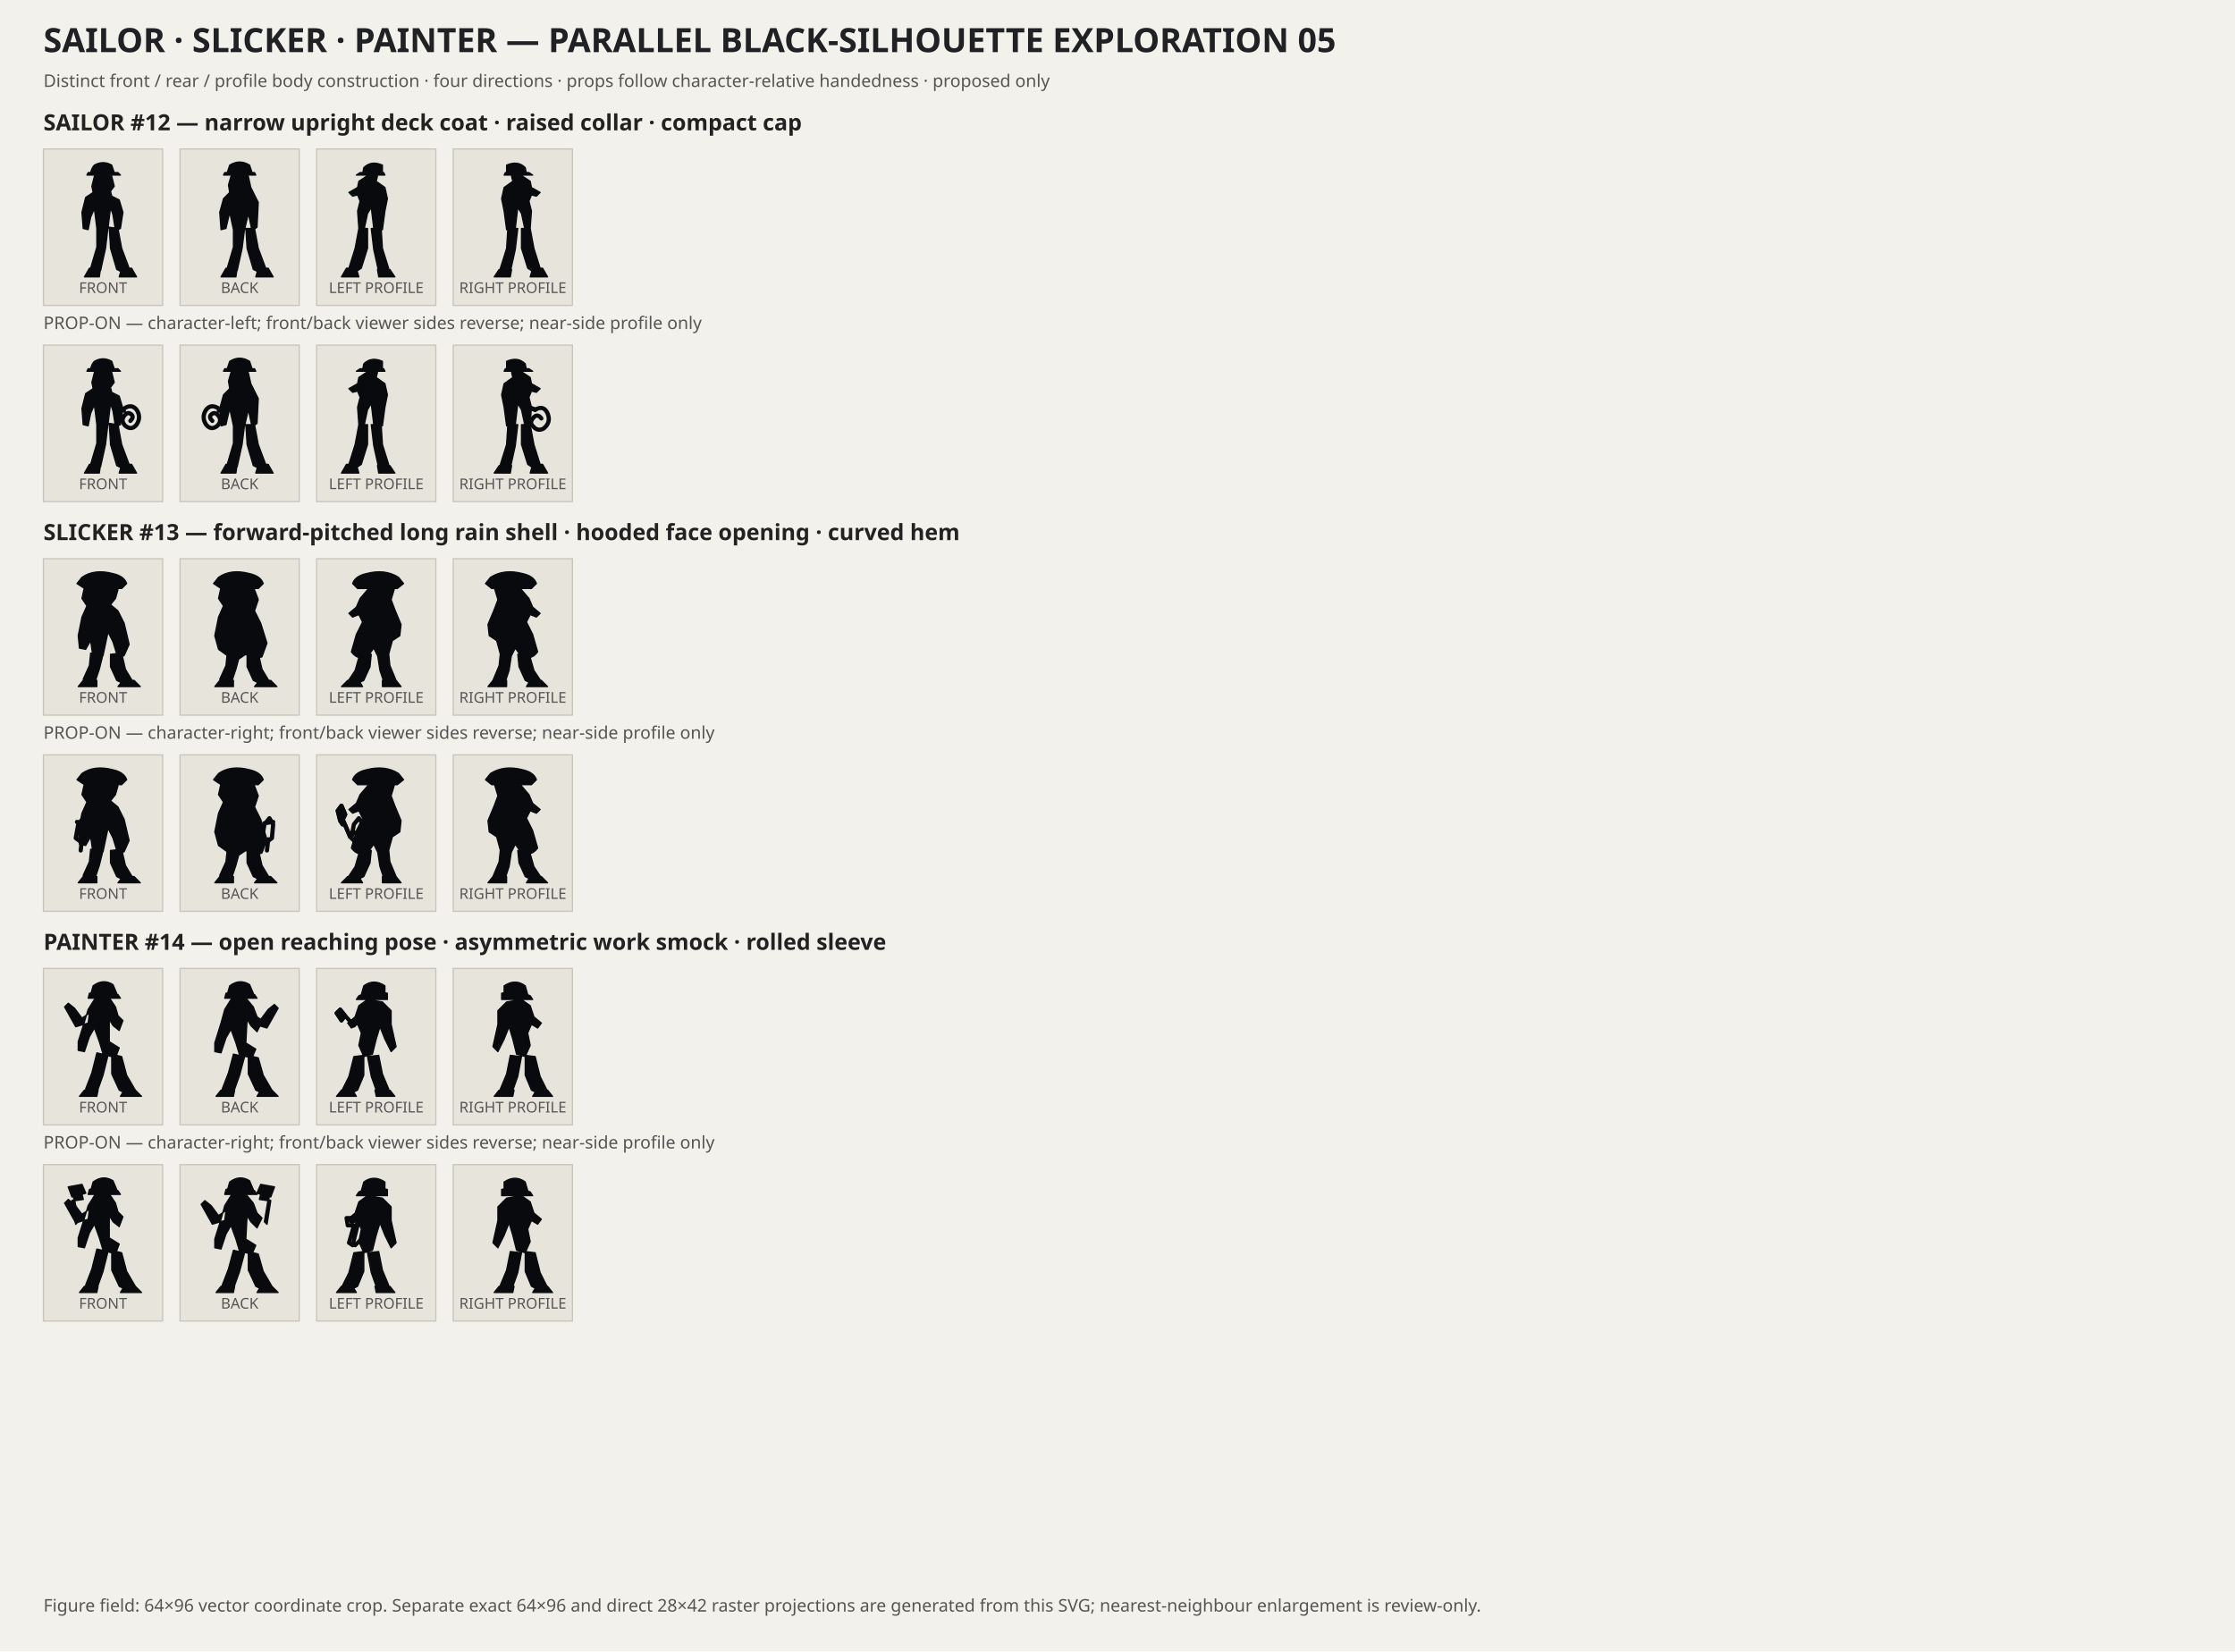
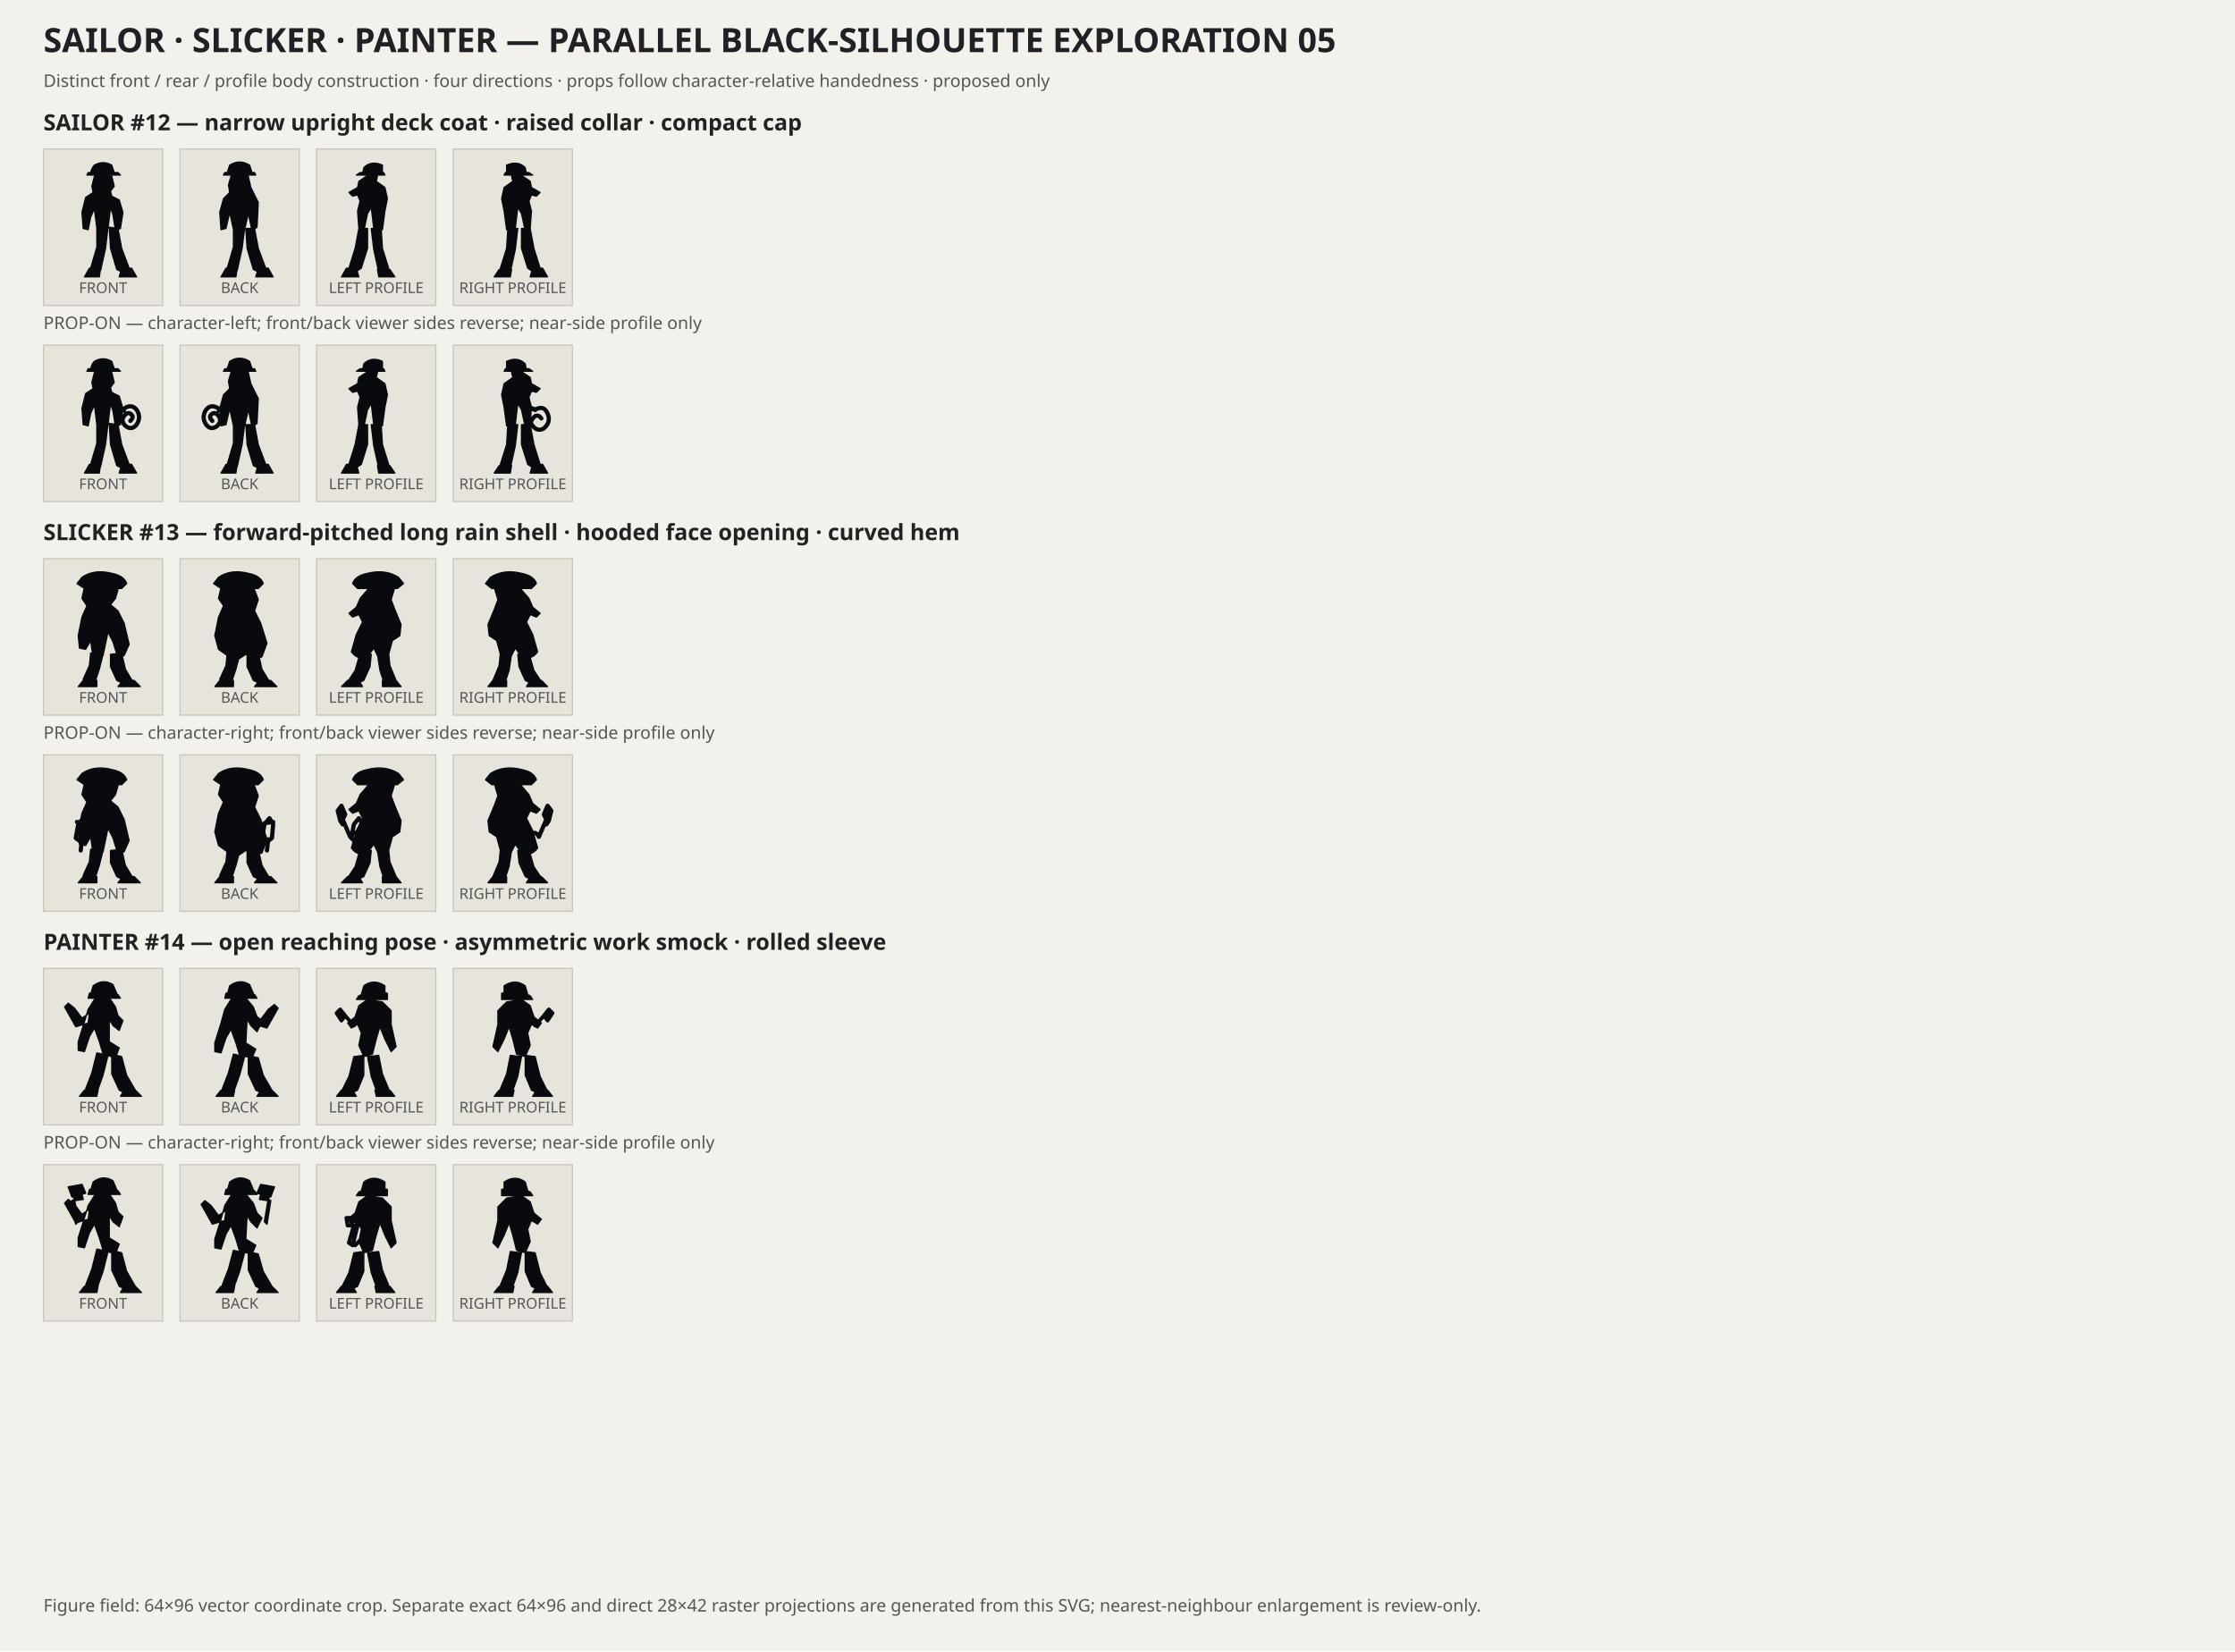
<svg xmlns="http://www.w3.org/2000/svg" width="1800" height="1330" viewBox="0 0 1800 1330">
  <rect width="1800" height="1330" fill="#f3f1eb" />
  <style>.head{font:700 27px sans-serif;fill:#202124}.sub{font:14px sans-serif;fill:#555}.name{font:700 18px sans-serif;fill:#222}.lab{font:12px sans-serif;fill:#555}.panel{fill:#e7e4dc;stroke:#c9c5bb}.sil{fill:#080a0e;stroke:#080a0e;stroke-linejoin:round;stroke-linecap:round}</style>
  <text x="35" y="42" class="head">SAILOR · SLICKER · PAINTER — PARALLEL BLACK-SILHOUETTE EXPLORATION 05</text>
  <text x="35" y="70" class="sub">Distinct front / rear / profile body construction · four directions · props follow character-relative handedness · proposed only</text>
  <text x="35" y="105" class="name">SAILOR #12 — narrow upright deck coat · raised collar · compact cap</text>
  <g transform="translate(35 120)">
    <rect width="96" height="126" class="panel" />
    <g transform="translate(16 8)">
      <g transform="" class="sil">
        <path d="M25 5 Q32 1 39 5 L41 11 L22 11 Q23 7 25 5Z M20 11 L44 11 L46 13 L19 13Z M25 14 Q32 11 39 14 L41 22 L38 26 L39 30 L45 33 L48 43 L46 56 L42 58 L40 45 L38 39 L36 56 L27 56 L25 40 L22 47 L20 57 L16 56 L15 43 L18 31 L24 27 L23 22Z M27 55 L36 55 L34 72 L30 90 L24 92 L22 88 L27 71Z M37 55 L44 56 L47 72 L53 88 L49 92 L43 89 L38 72Z M21 88 L30 88 L29 95 L17 95Z M47 88 L55 88 L59 95 L45 95Z" />
      </g>
    </g>
    <text x="48" y="116" text-anchor="middle" class="lab">FRONT</text>
  </g>
  <g transform="translate(145 120)">
    <rect width="96" height="126" class="panel" />
    <g transform="translate(16 8)">
      <g transform="" class="sil">
        <path d="M24 5 Q32 0 40 5 L42 11 L22 11Z M20 11 L44 11 L45 13 L19 13Z M25 14 Q32 11 39 14 L41 23 L44 29 L47 35 L46 55 L42 58 L39 44 L36 57 L27 57 L24 43 L21 56 L17 57 L16 43 L19 32 L24 27 L23 21Z M27 56 L36 56 L34 72 L30 90 L24 92 L22 88 L27 71Z M37 56 L44 56 L47 72 L53 88 L49 92 L43 89 L38 72Z M21 88 L30 88 L29 95 L17 95Z M47 88 L55 88 L59 95 L45 95Z" />
      </g>
    </g>
    <text x="48" y="116" text-anchor="middle" class="lab">BACK</text>
  </g>
  <g transform="translate(255 120)">
    <rect width="96" height="126" class="panel" />
    <g transform="translate(16 8)">
      <g transform="translate(64 0) scale(-1 1)" class="sil">
        <path d="M27 5 Q36 1 42 7 L43 12 L27 12Z M26 11 L45 11 L48 13 L25 13Z M40 14 L46 18 L47 23 L54 27 L51 30 L47 29 L45 34 L47 42 L46 56 L42 58 L39 44 L36 39 L34 56 L27 57 L25 42 L23 32 L25 23 L32 18 L31 14Z M28 56 L36 56 L34 73 L30 91 L24 93 L22 88 L27 72Z M39 56 L46 56 L49 72 L54 88 L50 92 L44 88 L39 72Z M21 89 L31 89 L30 95 L17 95Z M48 88 L56 88 L60 95 L46 95Z" />
      </g>
    </g>
    <text x="48" y="116" text-anchor="middle" class="lab">LEFT PROFILE</text>
  </g>
  <g transform="translate(365 120)">
    <rect width="96" height="126" class="panel" />
    <g transform="translate(16 8)">
      <g transform="" class="sil">
        <path d="M27 5 Q36 1 42 7 L43 12 L27 12Z M26 11 L45 11 L48 13 L25 13Z M40 14 L46 18 L47 23 L54 27 L51 30 L47 29 L45 34 L47 42 L46 56 L42 58 L39 44 L36 39 L34 56 L27 57 L25 42 L23 32 L25 23 L32 18 L31 14Z M28 56 L36 56 L34 73 L30 91 L24 93 L22 88 L27 72Z M39 56 L46 56 L49 72 L54 88 L50 92 L44 88 L39 72Z M21 89 L31 89 L30 95 L17 95Z M48 88 L56 88 L60 95 L46 95Z" />
      </g>
    </g>
    <text x="48" y="116" text-anchor="middle" class="lab">RIGHT PROFILE</text>
  </g>
  <text x="35" y="265" class="sub">PROP-ON — character-left; front/back viewer sides reverse; near-side profile only</text>
  <g transform="translate(35 278)">
    <rect width="96" height="126" class="panel" />
    <g transform="translate(16 8)">
      <g transform="" class="sil">
        <path d="M25 5 Q32 1 39 5 L41 11 L22 11 Q23 7 25 5Z M20 11 L44 11 L46 13 L19 13Z M25 14 Q32 11 39 14 L41 22 L38 26 L39 30 L45 33 L48 43 L46 56 L42 58 L40 45 L38 39 L36 56 L27 56 L25 40 L22 47 L20 57 L16 56 L15 43 L18 31 L24 27 L23 22Z M27 55 L36 55 L34 72 L30 90 L24 92 L22 88 L27 71Z M37 55 L44 56 L47 72 L53 88 L49 92 L43 89 L38 72Z M21 88 L30 88 L29 95 L17 95Z M47 88 L55 88 L59 95 L45 95Z" />
        <path d="M49 43 Q55 39 59 44 Q63 50 59 56 Q55 61 50 57 Q46 53 49 49 Q52 45 55 48 Q57 50 54 53" fill="none" stroke="#080a0e" stroke-width="3.4" stroke-linecap="round" />
        <path d="M46 44 L49 45" stroke="#080a0e" stroke-width="3" />
      </g>
    </g>
    <text x="48" y="116" text-anchor="middle" class="lab">FRONT</text>
  </g>
  <g transform="translate(145 278)">
    <rect width="96" height="126" class="panel" />
    <g transform="translate(16 8)">
      <g transform="" class="sil">
        <path d="M24 5 Q32 0 40 5 L42 11 L22 11Z M20 11 L44 11 L45 13 L19 13Z M25 14 Q32 11 39 14 L41 23 L44 29 L47 35 L46 55 L42 58 L39 44 L36 57 L27 57 L24 43 L21 56 L17 57 L16 43 L19 32 L24 27 L23 21Z M27 56 L36 56 L34 72 L30 90 L24 92 L22 88 L27 71Z M37 56 L44 56 L47 72 L53 88 L49 92 L43 89 L38 72Z M21 88 L30 88 L29 95 L17 95Z M47 88 L55 88 L59 95 L45 95Z" />
        <path d="M15 43 Q9 39 5 44 Q1 50 5 56 Q9 61 14 57 Q18 53 15 49 Q12 45 9 48 Q7 50 10 53" fill="none" stroke="#080a0e" stroke-width="3.4" stroke-linecap="round" />
        <path d="M18 44 L15 45" stroke="#080a0e" stroke-width="3" />
      </g>
    </g>
    <text x="48" y="116" text-anchor="middle" class="lab">BACK</text>
  </g>
  <g transform="translate(255 278)">
    <rect width="96" height="126" class="panel" />
    <g transform="translate(16 8)">
      <g transform="translate(64 0) scale(-1 1)" class="sil">
        <path d="M27 5 Q36 1 42 7 L43 12 L27 12Z M26 11 L45 11 L48 13 L25 13Z M40 14 L46 18 L47 23 L54 27 L51 30 L47 29 L45 34 L47 42 L46 56 L42 58 L39 44 L36 39 L34 56 L27 57 L25 42 L23 32 L25 23 L32 18 L31 14Z M28 56 L36 56 L34 73 L30 91 L24 93 L22 88 L27 72Z M39 56 L46 56 L49 72 L54 88 L50 92 L44 88 L39 72Z M21 89 L31 89 L30 95 L17 95Z M48 88 L56 88 L60 95 L46 95Z" />
      </g>
    </g>
    <text x="48" y="116" text-anchor="middle" class="lab">LEFT PROFILE</text>
  </g>
  <g transform="translate(365 278)">
    <rect width="96" height="126" class="panel" />
    <g transform="translate(16 8)">
      <g transform="" class="sil">
        <path d="M27 5 Q36 1 42 7 L43 12 L27 12Z M26 11 L45 11 L48 13 L25 13Z M40 14 L46 18 L47 23 L54 27 L51 30 L47 29 L45 34 L47 42 L46 56 L42 58 L39 44 L36 39 L34 56 L27 57 L25 42 L23 32 L25 23 L32 18 L31 14Z M28 56 L36 56 L34 73 L30 91 L24 93 L22 88 L27 72Z M39 56 L46 56 L49 72 L54 88 L50 92 L44 88 L39 72Z M21 89 L31 89 L30 95 L17 95Z M48 88 L56 88 L60 95 L46 95Z" />
        <path d="M44 42 L50 44 M50 44 Q57 40 60 47 Q63 54 57 59 Q52 62 48 57 Q45 54 49 50 Q52 47 55 51" fill="none" stroke="#080a0e" stroke-width="3.4" stroke-linecap="round" />
        <path d="M45 42 L50 44" stroke="#080a0e" stroke-width="3.6" stroke-linecap="round" />
      </g>
    </g>
    <text x="48" y="116" text-anchor="middle" class="lab">RIGHT PROFILE</text>
  </g>
  <text x="35" y="435" class="name">SLICKER #13 — forward-pitched long rain shell · hooded face opening · curved hem</text>
  <g transform="translate(35 450)">
    <rect width="96" height="126" class="panel" />
    <g transform="translate(16 8)">
      <g transform="" class="sil">
        <path d="M15 7 Q25 0 40 4 Q49 6 51 12 L47 16 L17 16 L11 12Z M17 15 Q31 12 44 17 L42 24 L38 29 L44 34 L49 44 L53 61 L49 70 L44 72 L40 59 L36 51 L32 70 L24 72 L22 58 L18 65 L13 64 L12 54 L15 39 L19 30 L15 24Z M22 68 L32 69 L29 81 L25 93 L18 94 L16 89 L21 78Z M38 69 L47 68 L50 81 L56 91 L51 94 L43 90 L38 79Z M16 90 L27 90 L27 95 L12 95Z M48 90 L57 90 L62 95 L44 95Z" />
      </g>
    </g>
    <text x="48" y="116" text-anchor="middle" class="lab">FRONT</text>
  </g>
  <g transform="translate(145 450)">
    <rect width="96" height="126" class="panel" />
    <g transform="translate(16 8)">
      <g transform="" class="sil">
        <path d="M15 7 Q25 0 40 4 Q49 6 51 12 L47 16 L17 16 L11 12Z M17 15 Q31 12 44 17 L47 25 L44 34 L49 44 L54 60 L50 71 Q43 74 37 69 L31 73 L22 70 L15 65 L12 54 L15 39 L19 30 L15 24Z M22 68 L32 70 L29 81 L25 93 L18 94 L16 89 L21 78Z M38 69 L47 68 L50 81 L56 91 L51 94 L43 90 L38 79Z M16 90 L27 90 L27 95 L12 95Z M48 90 L57 90 L62 95 L44 95Z" />
      </g>
    </g>
    <text x="48" y="116" text-anchor="middle" class="lab">BACK</text>
  </g>
  <g transform="translate(255 450)">
    <rect width="96" height="126" class="panel" />
    <g transform="translate(16 8)">
      <g transform="translate(64 0) scale(-1 1)" class="sil">
        <path d="M14 7 Q25 0 40 4 Q49 6 51 12 L47 16 L15 16 L10 12Z M17 15 Q30 13 39 17 L45 24 L48 31 L54 36 L51 39 L46 37 L43 43 L48 53 L52 67 Q47 74 39 71 L34 64 L30 72 L22 69 L19 58 L13 54 L12 45 L17 33 L20 25Z M22 68 L31 69 L29 82 L25 94 L18 95 L16 90 L21 78Z M36 69 L45 68 L49 82 L55 91 L50 94 L42 90 L37 79Z M16 90 L27 90 L27 95 L12 95Z M46 90 L55 90 L60 95 L43 95Z" />
      </g>
    </g>
    <text x="48" y="116" text-anchor="middle" class="lab">LEFT PROFILE</text>
  </g>
  <g transform="translate(365 450)">
    <rect width="96" height="126" class="panel" />
    <g transform="translate(16 8)">
      <g transform="" class="sil">
        <path d="M14 7 Q25 0 40 4 Q49 6 51 12 L47 16 L15 16 L10 12Z M17 15 Q30 13 39 17 L45 24 L48 31 L54 36 L51 39 L46 37 L43 43 L48 53 L52 67 Q47 74 39 71 L34 64 L30 72 L22 69 L19 58 L13 54 L12 45 L17 33 L20 25Z M22 68 L31 69 L29 82 L25 94 L18 95 L16 90 L21 78Z M36 69 L45 68 L49 82 L55 91 L50 94 L42 90 L37 79Z M16 90 L27 90 L27 95 L12 95Z M46 90 L55 90 L60 95 L43 95Z" />
      </g>
    </g>
    <text x="48" y="116" text-anchor="middle" class="lab">RIGHT PROFILE</text>
  </g>
  <text x="35" y="595" class="sub">PROP-ON — character-right; front/back viewer sides reverse; near-side profile only</text>
  <g transform="translate(35 608)">
    <rect width="96" height="126" class="panel" />
    <g transform="translate(16 8)">
      <g transform="" class="sil">
        <path d="M15 7 Q25 0 40 4 Q49 6 51 12 L47 16 L17 16 L11 12Z M17 15 Q31 12 44 17 L42 24 L38 29 L44 34 L49 44 L53 61 L49 70 L44 72 L40 59 L36 51 L32 70 L24 72 L22 58 L18 65 L13 64 L12 54 L15 39 L19 30 L15 24Z M22 68 L32 69 L29 81 L25 93 L18 94 L16 89 L21 78Z M38 69 L47 68 L50 81 L56 91 L51 94 L43 90 L38 79Z M16 90 L27 90 L27 95 L12 95Z M48 90 L57 90 L62 95 L44 95Z" />
        <path d="M16 43 L19 48 L18 59 L14 62 L10 59 L12 48Z M15 60 L14 69 M18 47 L11 46" fill="none" stroke="#080a0e" stroke-width="3.4" stroke-linecap="round" />
      </g>
    </g>
    <text x="48" y="116" text-anchor="middle" class="lab">FRONT</text>
  </g>
  <g transform="translate(145 608)">
    <rect width="96" height="126" class="panel" />
    <g transform="translate(16 8)">
      <g transform="" class="sil">
        <path d="M15 7 Q25 0 40 4 Q49 6 51 12 L47 16 L17 16 L11 12Z M17 15 Q31 12 44 17 L47 25 L44 34 L49 44 L54 60 L50 71 Q43 74 37 69 L31 73 L22 70 L15 65 L12 54 L15 39 L19 30 L15 24Z M22 68 L32 70 L29 81 L25 93 L18 94 L16 89 L21 78Z M38 69 L47 68 L50 81 L56 91 L51 94 L43 90 L38 79Z M16 90 L27 90 L27 95 L12 95Z M48 90 L57 90 L62 95 L44 95Z" />
        <path d="M56 43 L59 48 L58 59 L54 62 L50 59 L52 48Z M55 60 L54 69 M52 47 L59 46" fill="none" stroke="#080a0e" stroke-width="3.4" stroke-linecap="round" />
      </g>
    </g>
    <text x="48" y="116" text-anchor="middle" class="lab">BACK</text>
  </g>
  <g transform="translate(255 608)">
    <rect width="96" height="126" class="panel" />
    <g transform="translate(16 8)">
      <g transform="translate(64 0) scale(-1 1)" class="sil">
        <path d="M14 7 Q25 0 40 4 Q49 6 51 12 L47 16 L15 16 L10 12Z M17 15 Q30 13 39 17 L45 24 L48 31 L54 36 L51 39 L46 37 L43 43 L48 53 L52 67 Q47 74 39 71 L34 64 L30 72 L22 69 L19 58 L13 54 L12 45 L17 33 L20 25Z M22 68 L31 69 L29 82 L25 94 L18 95 L16 90 L21 78Z M36 69 L45 68 L49 82 L55 91 L50 94 L42 90 L37 79Z M16 90 L27 90 L27 95 L12 95Z M46 90 L55 90 L60 95 L43 95Z" />
        <path d="M46 43 L42 49 L43 59 L48 63 L52 59 L50 48Z M47 60 L48 69" fill="none" stroke="#080a0e" stroke-width="3.4" stroke-linecap="round" />
        <path d="M48 55 Q51 54 53 58 L59 44 M59 44 L57 40 L60 33 L63 37 L61 45 L59 48" fill="none" stroke="#080a0e" stroke-width="3.4" stroke-linecap="round" stroke-linejoin="round" />
        <path d="M57 40 L60 33 L63 37 L61 45Z" fill="#080a0e" stroke="#080a0e" stroke-width="1.2" stroke-linejoin="round" />
+       </g>
+     </g>
+     <text x="48" y="116" text-anchor="middle" class="lab">LEFT PROFILE</text>
+   </g>
+   <g transform="translate(365 608)">
+     <rect width="96" height="126" class="panel" />
+     <g transform="translate(16 8)">
+       <g transform="" class="sil">
+         <path d="M14 7 Q25 0 40 4 Q49 6 51 12 L47 16 L15 16 L10 12Z M17 15 Q30 13 39 17 L45 24 L48 31 L54 36 L51 39 L46 37 L43 43 L48 53 L52 67 Q47 74 39 71 L34 64 L30 72 L22 69 L19 58 L13 54 L12 45 L17 33 L20 25Z M22 68 L31 69 L29 82 L25 94 L18 95 L16 90 L21 78Z M36 69 L45 68 L49 82 L55 91 L50 94 L42 90 L37 79Z M16 90 L27 90 L27 95 L12 95Z M46 90 L55 90 L60 95 L43 95Z" />
        <path d="M48 55 Q51 54 53 58 L59 44 M59 44 L57 40 L60 33 L63 37 L61 45 L59 48" fill="none" stroke="#080a0e" stroke-width="3.4" stroke-linecap="round" stroke-linejoin="round" />
        <path d="M57 40 L60 33 L63 37 L61 45Z" fill="#080a0e" stroke="#080a0e" stroke-width="1.2" stroke-linejoin="round" />
      </g>
    </g>
-     <text x="48" y="116" text-anchor="middle" class="lab">LEFT PROFILE</text>
-   </g>
-   <g transform="translate(365 608)">
-     <rect width="96" height="126" class="panel" />
-     <g transform="translate(16 8)">
-       <g transform="" class="sil">
-         <path d="M14 7 Q25 0 40 4 Q49 6 51 12 L47 16 L15 16 L10 12Z M17 15 Q30 13 39 17 L45 24 L48 31 L54 36 L51 39 L46 37 L43 43 L48 53 L52 67 Q47 74 39 71 L34 64 L30 72 L22 69 L19 58 L13 54 L12 45 L17 33 L20 25Z M22 68 L31 69 L29 82 L25 94 L18 95 L16 90 L21 78Z M36 69 L45 68 L49 82 L55 91 L50 94 L42 90 L37 79Z M16 90 L27 90 L27 95 L12 95Z M46 90 L55 90 L60 95 L43 95Z" />
-       </g>
-     </g>
    <text x="48" y="116" text-anchor="middle" class="lab">RIGHT PROFILE</text>
  </g>
  <text x="35" y="765" class="name">PAINTER #14 — open reaching pose · asymmetric work smock · rolled sleeve</text>
  <g transform="translate(35 780)">
    <rect width="96" height="126" class="panel M27 54 Q35 57 43 55 L44 63 L38 66 L32 64 L26 62Z" />
    <g transform="translate(16 8)">
      <g transform="" class="sil">
        <path d="M24 6 Q32 0 40 5 L43 12 L22 13Z M21 12 Q32 9 44 13 L46 16 L20 16Z M25 17 Q31 13 38 17 L42 23 L44 30 L48 34 L45 42 L40 38 L37 33 L37 51 L45 56 L42 64 L32 61 L29 51 L25 40 L21 47 L17 59 L12 58 L12 51 L17 35 L20 25Z M21 28 L15 32 L9 24 L4 20 L1 23 L10 39 L20 36Z M27 60 L36 62 L32 78 L27 92 L20 94 L18 89 L23 76Z M39 61 L47 63 L51 78 L58 90 L53 94 L45 90 L39 77Z M17 90 L28 90 L27 95 L13 95Z M49 90 L58 90 L63 95 L46 95Z" />
      </g>
    </g>
    <text x="48" y="116" text-anchor="middle" class="lab">FRONT</text>
  </g>
  <g transform="translate(145 780)">
    <rect width="96" height="126" class="panel M27 54 Q35 57 43 55 L44 63 L38 66 L32 64 L26 62Z" />
    <g transform="translate(16 8)">
      <g transform="" class="sil">
        <path d="M24 6 Q32 0 40 5 L43 12 L22 13Z M21 12 Q32 9 44 13 L46 16 L20 16Z M25 17 Q31 13 38 17 L43 23 L46 31 L50 35 L46 43 L41 38 L38 33 L37 52 L45 57 L42 64 L32 62 L29 52 L25 41 L21 48 L17 60 L12 59 L12 52 L17 36 L20 25Z M43 29 L49 33 L55 25 L60 21 L63 24 L54 40 L44 37Z M27 61 L36 63 L32 78 L27 92 L20 94 L18 89 L23 76Z M39 62 L47 64 L51 78 L58 90 L53 94 L45 90 L39 77Z M17 90 L28 90 L27 95 L13 95Z M49 90 L58 90 L63 95 L46 95Z" />
      </g>
    </g>
    <text x="48" y="116" text-anchor="middle" class="lab">BACK</text>
  </g>
  <g transform="translate(255 780)">
    <rect width="96" height="126" class="panel M28 55 Q37 55 45 60 L44 66 L31 66 L25 62Z" />
    <g transform="translate(16 8)">
      <g transform="translate(64 0) scale(-1 1)" class="sil">
        <path d="M25 6 Q34 0 42 6 L44 13 L25 14Z M23 12 Q35 9 46 14 L48 17 L23 17Z M39 17 L46 22 L49 31 L55 36 L52 40 L47 37 L44 44 L46 54 L42 63 L35 61 L32 49 L29 39 L25 49 L20 59 L16 55 L20 37 L20 26 L27 19Z M30 62 L39 63 L36 79 L31 93 L24 94 L22 89 L27 77Z M42 62 L50 63 L54 79 L60 91 L55 94 L47 90 L42 78Z M21 90 L33 90 L32 95 L17 95Z M51 90 L60 90 L64 95 L48 95Z" />
        <path d="M50 38 L58 29 M57 30 L61 25 L64 28 L60 34Z" fill="none" stroke="#080a0e" stroke-width="3" stroke-linecap="round" stroke-linejoin="round" />
        <path d="M57 30 L61 25 L64 28 L60 34Z" fill="#080a0e" stroke="#080a0e" stroke-width="1.2" stroke-linejoin="round" />
+       </g>
+     </g>
+     <text x="48" y="116" text-anchor="middle" class="lab">LEFT PROFILE</text>
+   </g>
+   <g transform="translate(365 780)">
+     <rect width="96" height="126" class="panel M28 55 Q37 55 45 60 L44 66 L31 66 L25 62Z" />
+     <g transform="translate(16 8)">
+       <g transform="" class="sil">
+         <path d="M25 6 Q34 0 42 6 L44 13 L25 14Z M23 12 Q35 9 46 14 L48 17 L23 17Z M39 17 L46 22 L49 31 L55 36 L52 40 L47 37 L44 44 L46 54 L42 63 L35 61 L32 49 L29 39 L25 49 L20 59 L16 55 L20 37 L20 26 L27 19Z M30 62 L39 63 L36 79 L31 93 L24 94 L22 89 L27 77Z M42 62 L50 63 L54 79 L60 91 L55 94 L47 90 L42 78Z M21 90 L33 90 L32 95 L17 95Z M51 90 L60 90 L64 95 L48 95Z" />
        <path d="M50 38 L58 29 M57 30 L61 25 L64 28 L60 34Z" fill="none" stroke="#080a0e" stroke-width="3" stroke-linecap="round" stroke-linejoin="round" />
        <path d="M57 30 L61 25 L64 28 L60 34Z" fill="#080a0e" stroke="#080a0e" stroke-width="1.2" stroke-linejoin="round" />
      </g>
    </g>
-     <text x="48" y="116" text-anchor="middle" class="lab">LEFT PROFILE</text>
-   </g>
-   <g transform="translate(365 780)">
-     <rect width="96" height="126" class="panel M28 55 Q37 55 45 60 L44 66 L31 66 L25 62Z" />
-     <g transform="translate(16 8)">
-       <g transform="" class="sil">
-         <path d="M25 6 Q34 0 42 6 L44 13 L25 14Z M23 12 Q35 9 46 14 L48 17 L23 17Z M39 17 L46 22 L49 31 L55 36 L52 40 L47 37 L44 44 L46 54 L42 63 L35 61 L32 49 L29 39 L25 49 L20 59 L16 55 L20 37 L20 26 L27 19Z M30 62 L39 63 L36 79 L31 93 L24 94 L22 89 L27 77Z M42 62 L50 63 L54 79 L60 91 L55 94 L47 90 L42 78Z M21 90 L33 90 L32 95 L17 95Z M51 90 L60 90 L64 95 L48 95Z" />
-       </g>
-     </g>
    <text x="48" y="116" text-anchor="middle" class="lab">RIGHT PROFILE</text>
  </g>
  <text x="35" y="925" class="sub">PROP-ON — character-right; front/back viewer sides reverse; near-side profile only</text>
  <g transform="translate(35 938)">
    <rect width="96" height="126" class="panel M27 54 Q35 57 43 55 L44 63 L38 66 L32 64 L26 62Z" />
    <g transform="translate(16 8)">
      <g transform="" class="sil">
        <path d="M24 6 Q32 0 40 5 L43 12 L22 13Z M21 12 Q32 9 44 13 L46 16 L20 16Z M25 17 Q31 13 38 17 L42 23 L44 30 L48 34 L45 42 L40 38 L37 33 L37 51 L45 56 L42 64 L32 61 L29 51 L25 40 L21 47 L17 59 L12 58 L12 51 L17 35 L20 25Z M21 28 L15 32 L9 24 L4 20 L1 23 L10 39 L20 36Z M27 60 L36 62 L32 78 L27 92 L20 94 L18 89 L23 76Z M39 61 L47 63 L51 78 L58 90 L53 94 L45 90 L39 77Z M17 90 L28 90 L27 95 L13 95Z M49 90 L58 90 L63 95 L46 95Z" />
        <path d="M4 10 L15 8 L18 15 L7 18Z M8 17 L15 16 L16 20 L9 21Z M9 20 L12 38 L10 40 L7 21Z" fill="#080a0e" stroke="#080a0e" stroke-width="1.2" stroke-linejoin="round" />
      </g>
    </g>
    <text x="48" y="116" text-anchor="middle" class="lab">FRONT</text>
  </g>
  <g transform="translate(145 938)">
    <rect width="96" height="126" class="panel M27 54 Q35 57 43 55 L44 63 L38 66 L32 64 L26 62Z" />
    <g transform="translate(16 8)">
      <g transform="" class="sil">
        <path d="M24 6 Q32 0 40 5 L43 12 L22 13Z M21 12 Q32 9 44 13 L46 16 L20 16Z M25 17 Q31 13 38 17 L43 23 L46 31 L50 35 L46 43 L41 38 L38 33 L37 52 L45 57 L42 64 L32 62 L29 52 L25 41 L21 48 L17 60 L12 59 L12 52 L17 36 L20 25Z M21 29 L15 33 L9 25 L4 21 L1 24 L10 40 L20 37Z M27 61 L36 63 L32 78 L27 92 L20 94 L18 89 L23 76Z M39 62 L47 64 L51 78 L58 90 L53 94 L45 90 L39 77Z M17 90 L28 90 L27 95 L13 95Z M49 90 L58 90 L63 95 L46 95Z" />
        <path d="M60 10 L49 8 L46 15 L57 18Z M56 17 L49 16 L48 20 L55 21Z M55 20 L52 38 L54 40 L57 21Z" fill="#080a0e" stroke="#080a0e" stroke-width="1.2" stroke-linejoin="round" />
      </g>
    </g>
    <text x="48" y="116" text-anchor="middle" class="lab">BACK</text>
  </g>
  <g transform="translate(255 938)">
    <rect width="96" height="126" class="panel M28 55 Q37 55 45 60 L44 66 L31 66 L25 62Z" />
    <g transform="translate(16 8)">
      <g transform="translate(64 0) scale(-1 1)" class="sil">
        <path d="M25 6 Q34 0 42 6 L44 13 L25 14Z M23 12 Q35 9 46 14 L48 17 L23 17Z M39 17 L46 22 L49 31 L55 36 L52 40 L47 37 L44 44 L46 54 L42 63 L35 61 L32 49 L29 39 L25 49 L20 59 L16 55 L20 37 L20 26 L27 19Z M30 62 L39 63 L36 79 L31 93 L24 94 L22 89 L27 77Z M42 62 L50 63 L54 79 L60 91 L55 94 L47 90 L42 78Z M21 90 L33 90 L32 95 L17 95Z M51 90 L60 90 L64 95 L48 95Z" />
        <path d="M46 35 L56 35 L55 41 L48 41Z M50 41 L54 55 L51 57 L47 41Z M43 51 L49 57" fill="none" stroke="#080a0e" stroke-width="3.2" stroke-linecap="round" />
      </g>
    </g>
    <text x="48" y="116" text-anchor="middle" class="lab">LEFT PROFILE</text>
  </g>
  <g transform="translate(365 938)">
    <rect width="96" height="126" class="panel M28 55 Q37 55 45 60 L44 66 L31 66 L25 62Z" />
    <g transform="translate(16 8)">
      <g transform="" class="sil">
        <path d="M25 6 Q34 0 42 6 L44 13 L25 14Z M23 12 Q35 9 46 14 L48 17 L23 17Z M39 17 L46 22 L49 31 L55 36 L52 40 L47 37 L44 44 L46 54 L42 63 L35 61 L32 49 L29 39 L25 49 L20 59 L16 55 L20 37 L20 26 L27 19Z M30 62 L39 63 L36 79 L31 93 L24 94 L22 89 L27 77Z M42 62 L50 63 L54 79 L60 91 L55 94 L47 90 L42 78Z M21 90 L33 90 L32 95 L17 95Z M51 90 L60 90 L64 95 L48 95Z" />
      </g>
    </g>
    <text x="48" y="116" text-anchor="middle" class="lab">RIGHT PROFILE</text>
  </g>
  <text x="35" y="1298" class="sub">Figure field: 64×96 vector coordinate crop. Separate exact 64×96 and direct 28×42 raster projections are generated from this SVG; nearest-neighbour enlargement is review-only.</text>
</svg>
